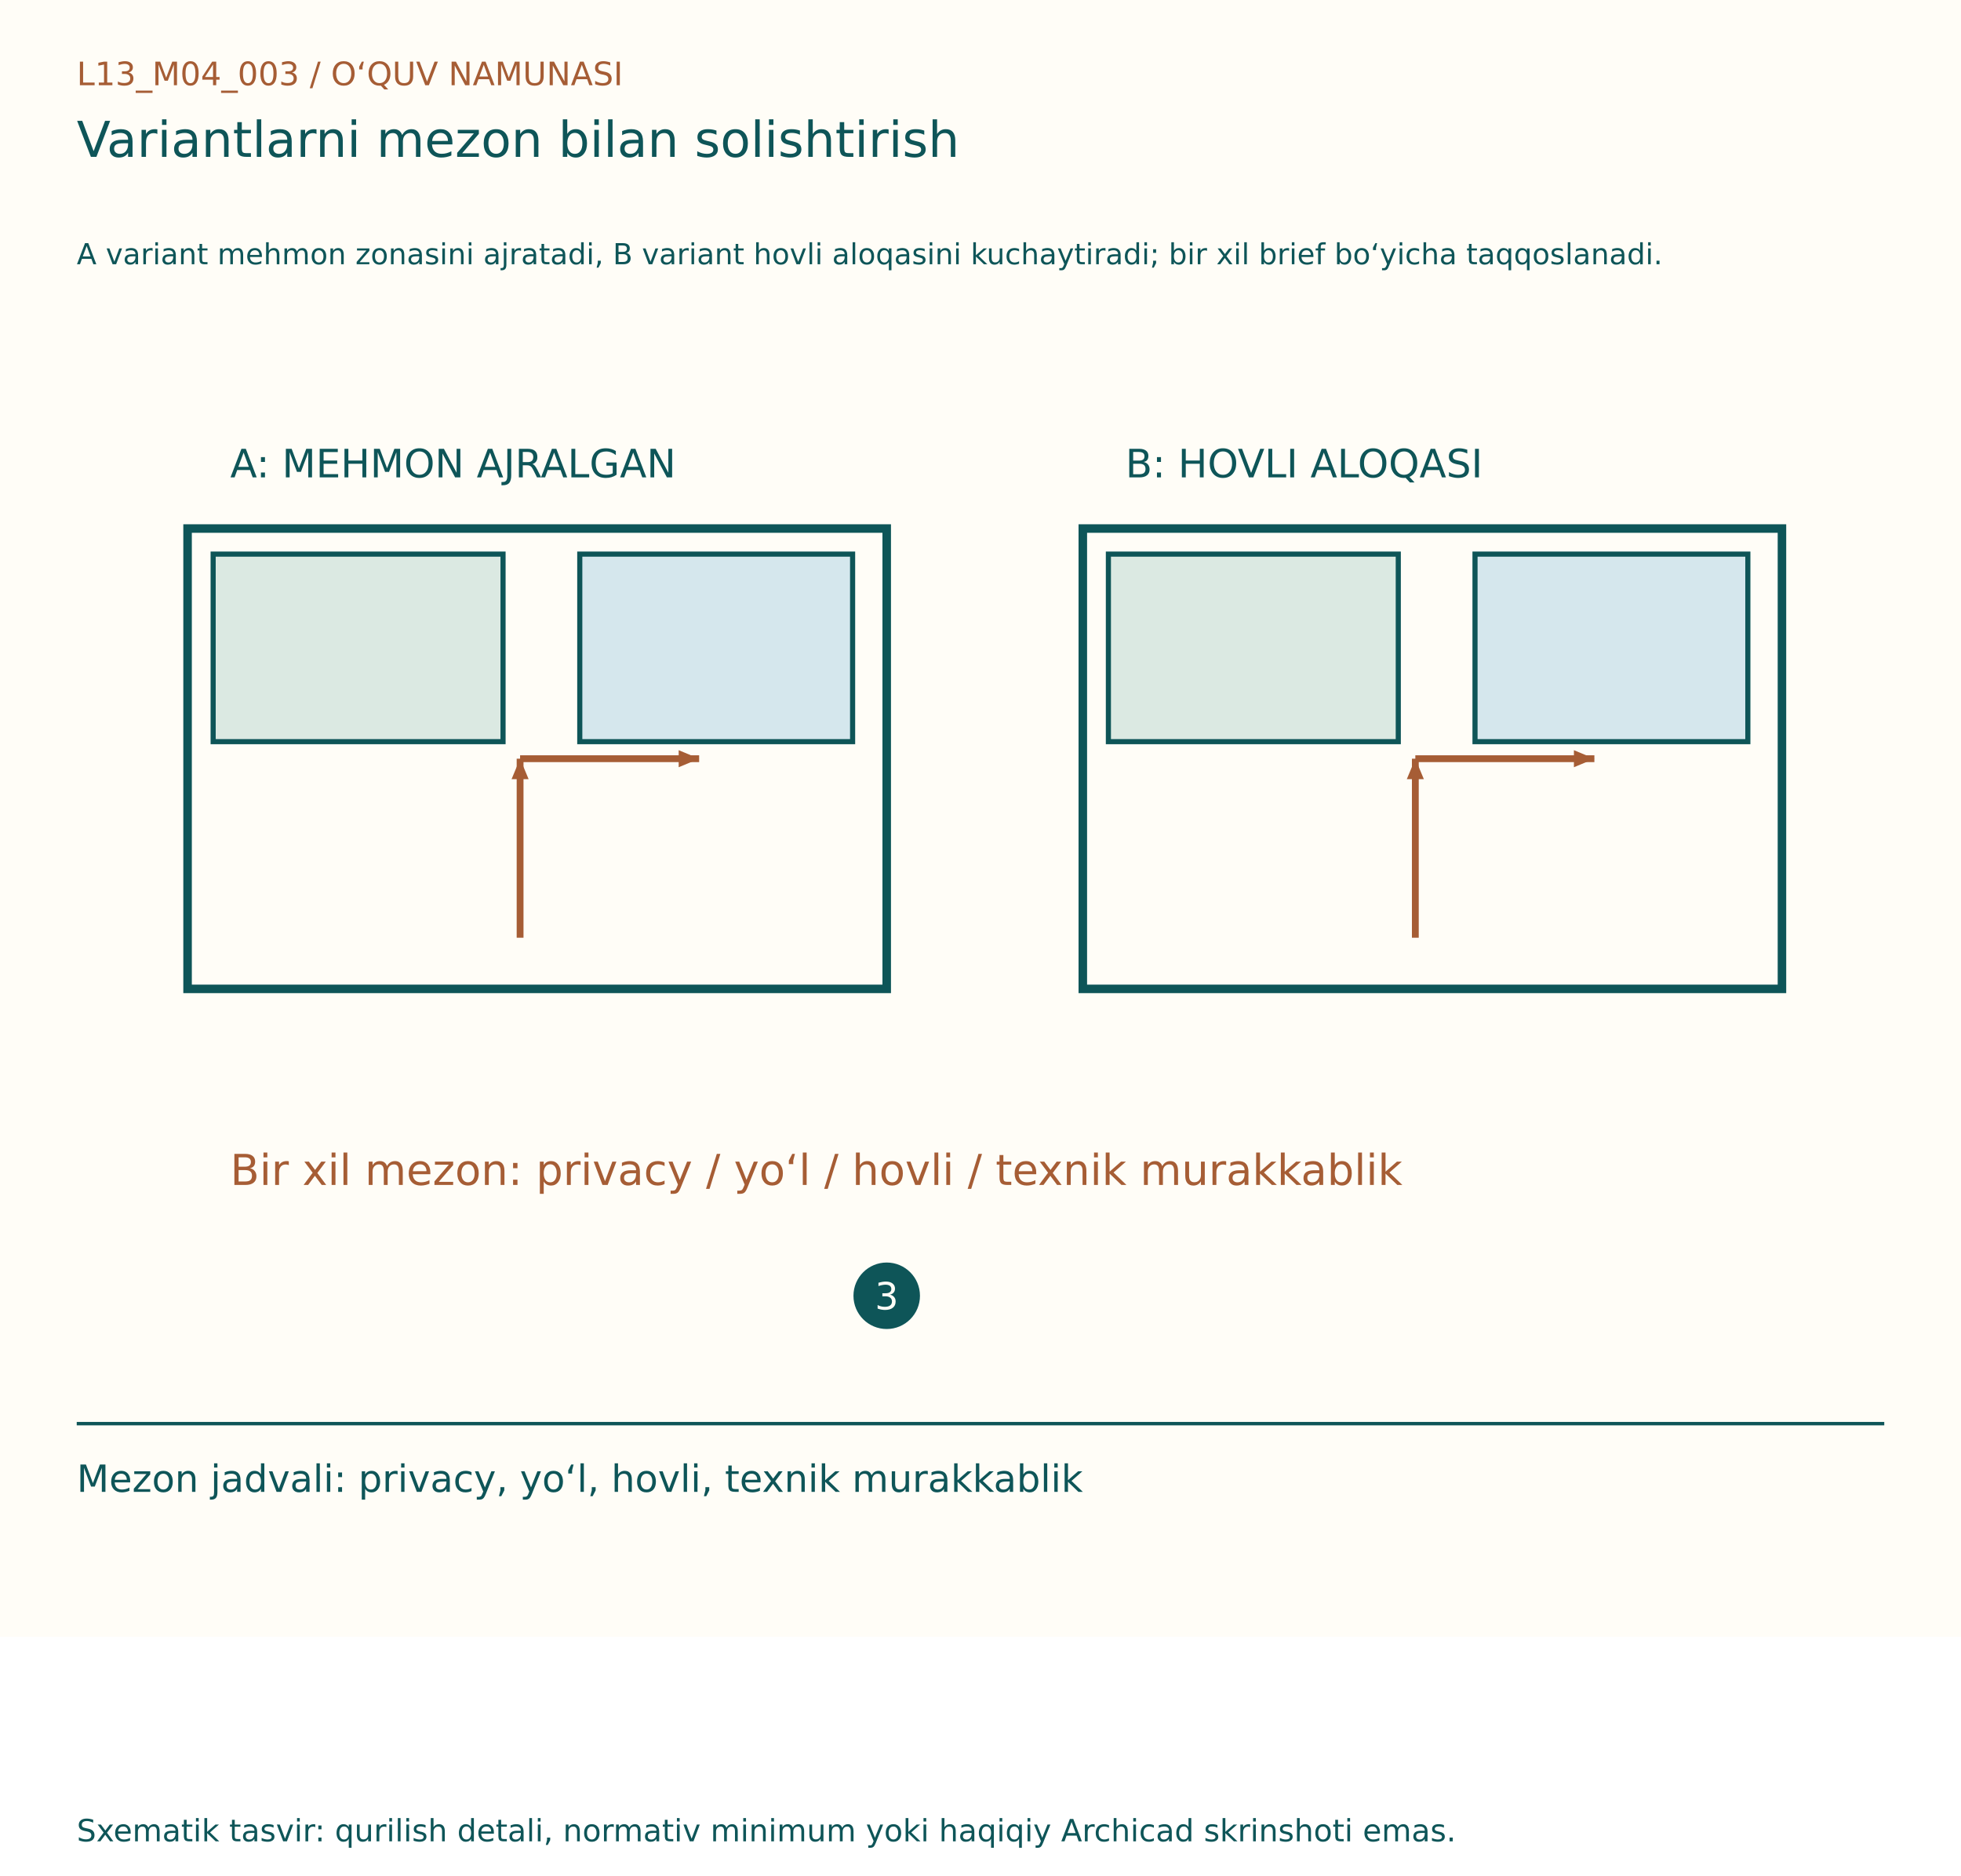
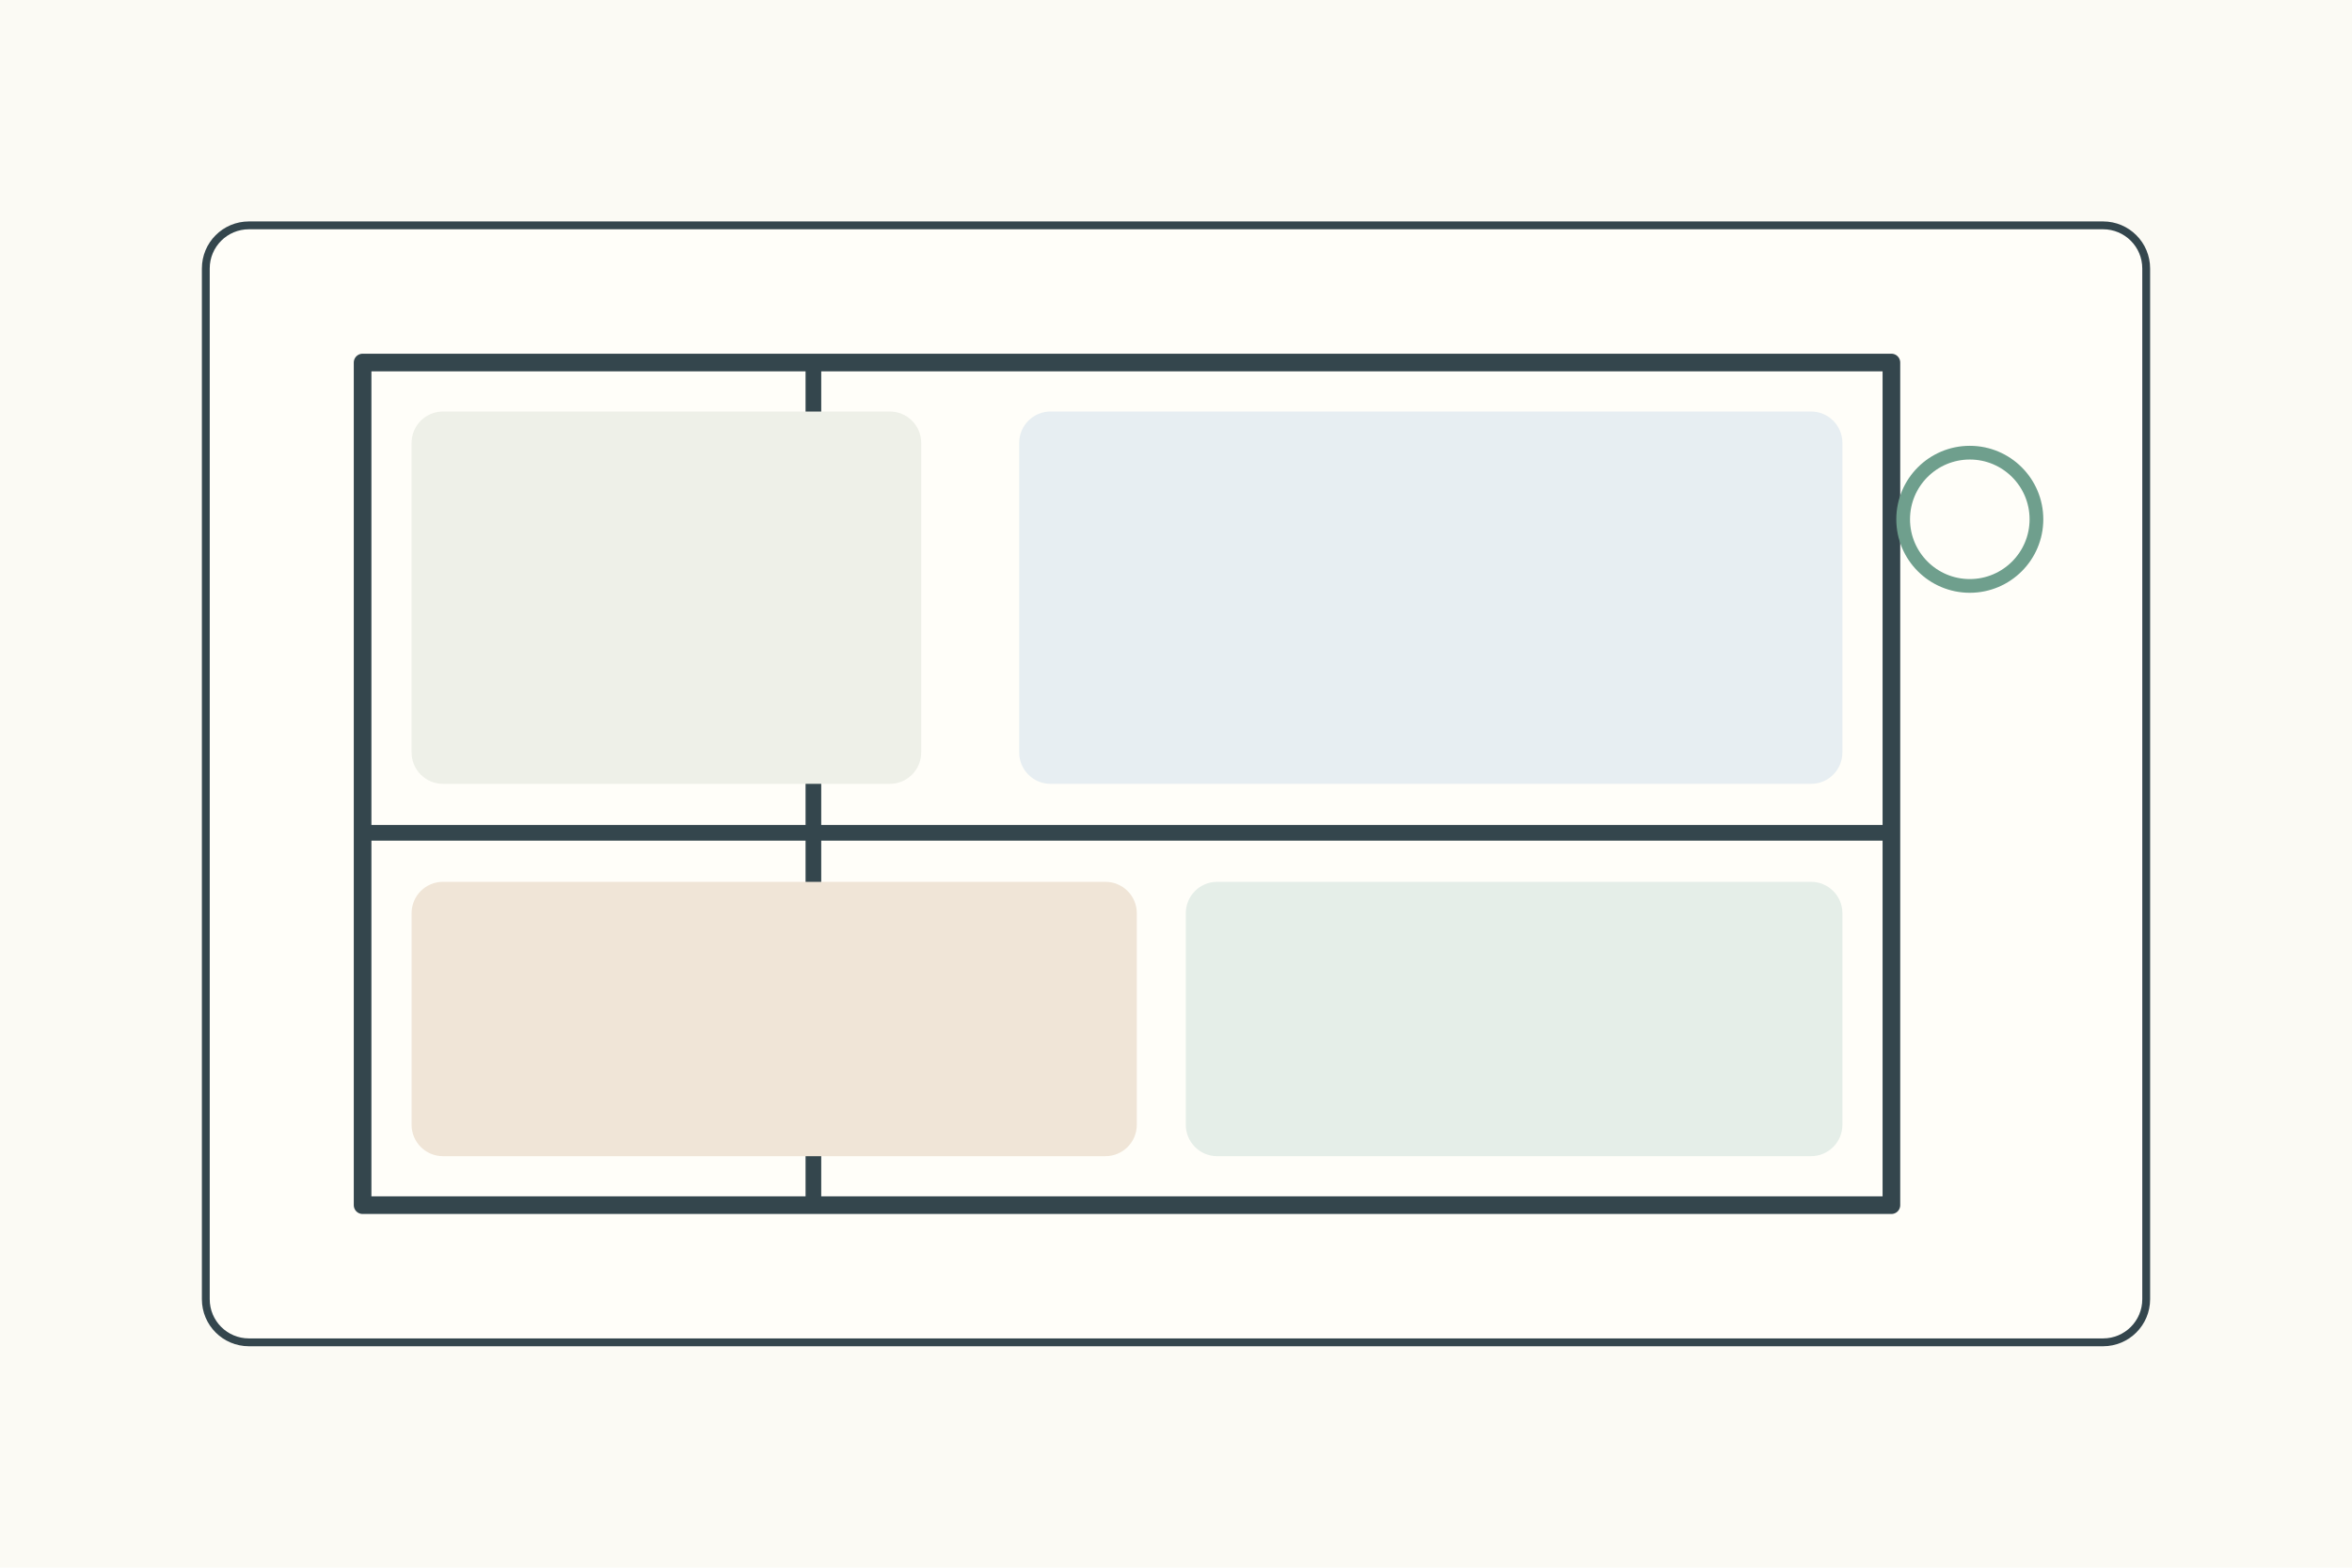
- <svg xmlns="http://www.w3.org/2000/svg" width="1150" height="1100" viewBox="0 0 1150 1100">
-   <rect width="1150" height="960" fill="#FFFDF7" />
-   <g font-family="DejaVu Sans, Segoe UI, sans-serif">
-     <text x="45" y="50" font-size="19" fill="#A65D35">L13_M04_003  /  O‘QUV NAMUNASI</text>
-     <text x="45" y="92" font-size="29" fill="#0E5558">Variantlarni mezon bilan solishtirish</text>
-     <text x="45" y="155" font-size="17" fill="#0E5558">A variant mehmon zonasini ajratadi, B variant hovli aloqasini kuchaytiradi; bir xil brief bo‘yicha taqqoslanadi.</text>
-     <g transform="translate(0,80)">
-       <rect x="110" y="230" width="410" height="270" fill="#FFFDF7" stroke="#0E5558" stroke-width="5" />
-       <rect x="125" y="245" width="170" height="110" fill="#DBE9E2" stroke="#0E5558" stroke-width="3" />
-       <rect x="340" y="245" width="160" height="110" fill="#D5E7ED" stroke="#0E5558" stroke-width="3" />
-       <text x="135" y="200" font-size="23" fill="#0E5558">A: MEHMON AJRALGAN</text>
-       <line x1="305" y1="470" x2="305" y2="365" stroke="#A65D35" stroke-width="4" />
-       <path d="M305, 365 l-12,-5 l0,10 Z" fill="#A65D35" transform="rotate(-90.0 305 365)" />
-       <line x1="305" y1="365" x2="410" y2="365" stroke="#A65D35" stroke-width="4" />
-       <path d="M410, 365 l-12,-5 l0,10 Z" fill="#A65D35" transform="rotate(0.0 410 365)" />
-       <rect x="635" y="230" width="410" height="270" fill="#FFFDF7" stroke="#0E5558" stroke-width="5" />
-       <rect x="650" y="245" width="170" height="110" fill="#DBE9E2" stroke="#0E5558" stroke-width="3" />
-       <rect x="865" y="245" width="160" height="110" fill="#D5E7ED" stroke="#0E5558" stroke-width="3" />
-       <text x="660" y="200" font-size="23" fill="#0E5558">B: HOVLI ALOQASI</text>
-       <line x1="830" y1="470" x2="830" y2="365" stroke="#A65D35" stroke-width="4" />
-       <path d="M830, 365 l-12,-5 l0,10 Z" fill="#A65D35" transform="rotate(-90.0 830 365)" />
-       <line x1="830" y1="365" x2="935" y2="365" stroke="#A65D35" stroke-width="4" />
-       <path d="M935, 365 l-12,-5 l0,10 Z" fill="#A65D35" transform="rotate(0.0 935 365)" />
-       <text x="135" y="615" font-size="25" fill="#A65D35">Bir xil mezon: privacy / yo‘l / hovli / texnik murakkablik</text>
-       <circle cx="520" cy="680" r="18" fill="#0E5558" stroke="#0E5558" stroke-width="3" />
-       <text x="513" y="688" font-size="22" fill="#FFFDF7">3</text>
+ <svg xmlns="http://www.w3.org/2000/svg" width="1200" height="800">
+   <rect width="1200" height="800" fill="#fbfaf4" />
+   <g stroke="#34464d" stroke-width="4" fill="none" stroke-linecap="round" stroke-linejoin="round">
+     <g transform="translate(105 115)">
+       <rect width="990" height="570" rx="22" fill="#fffef9" />
+       <rect x="80" y="70" width="780" height="430" fill="#fffef9" stroke-width="9" />
+       <path d="M310 70v430M80 310h780" stroke-width="8" />
+       <rect x="105" y="95" width="260" height="190" rx="16" fill="#eef0e8" stroke="none" />
+       <rect x="415" y="95" width="420" height="190" rx="16" fill="#e7eef2" stroke="none" />
+       <rect x="105" y="335" width="370" height="140" rx="16" fill="#f0e5d7" stroke="none" />
+       <rect x="500" y="335" width="335" height="140" rx="16" fill="#e5eee8" stroke="none" />
+       <circle cx="900" cy="150" r="34" fill="none" stroke="#6f9f8d" stroke-width="7" />
    </g>
-     <line x1="45" y1="835" x2="1105" y2="835" stroke="#0E5558" stroke-width="2" />
-     <text x="45" y="875" font-size="22" fill="#0E5558">Mezon jadvali: privacy, yo‘l, hovli, texnik murakkablik</text>
-     <text x="45" y="1080" font-size="18" fill="#0E5558">Sxematik tasvir: qurilish detali, normativ minimum yoki haqiqiy Archicad skrinshoti emas.</text>
  </g>
</svg>
